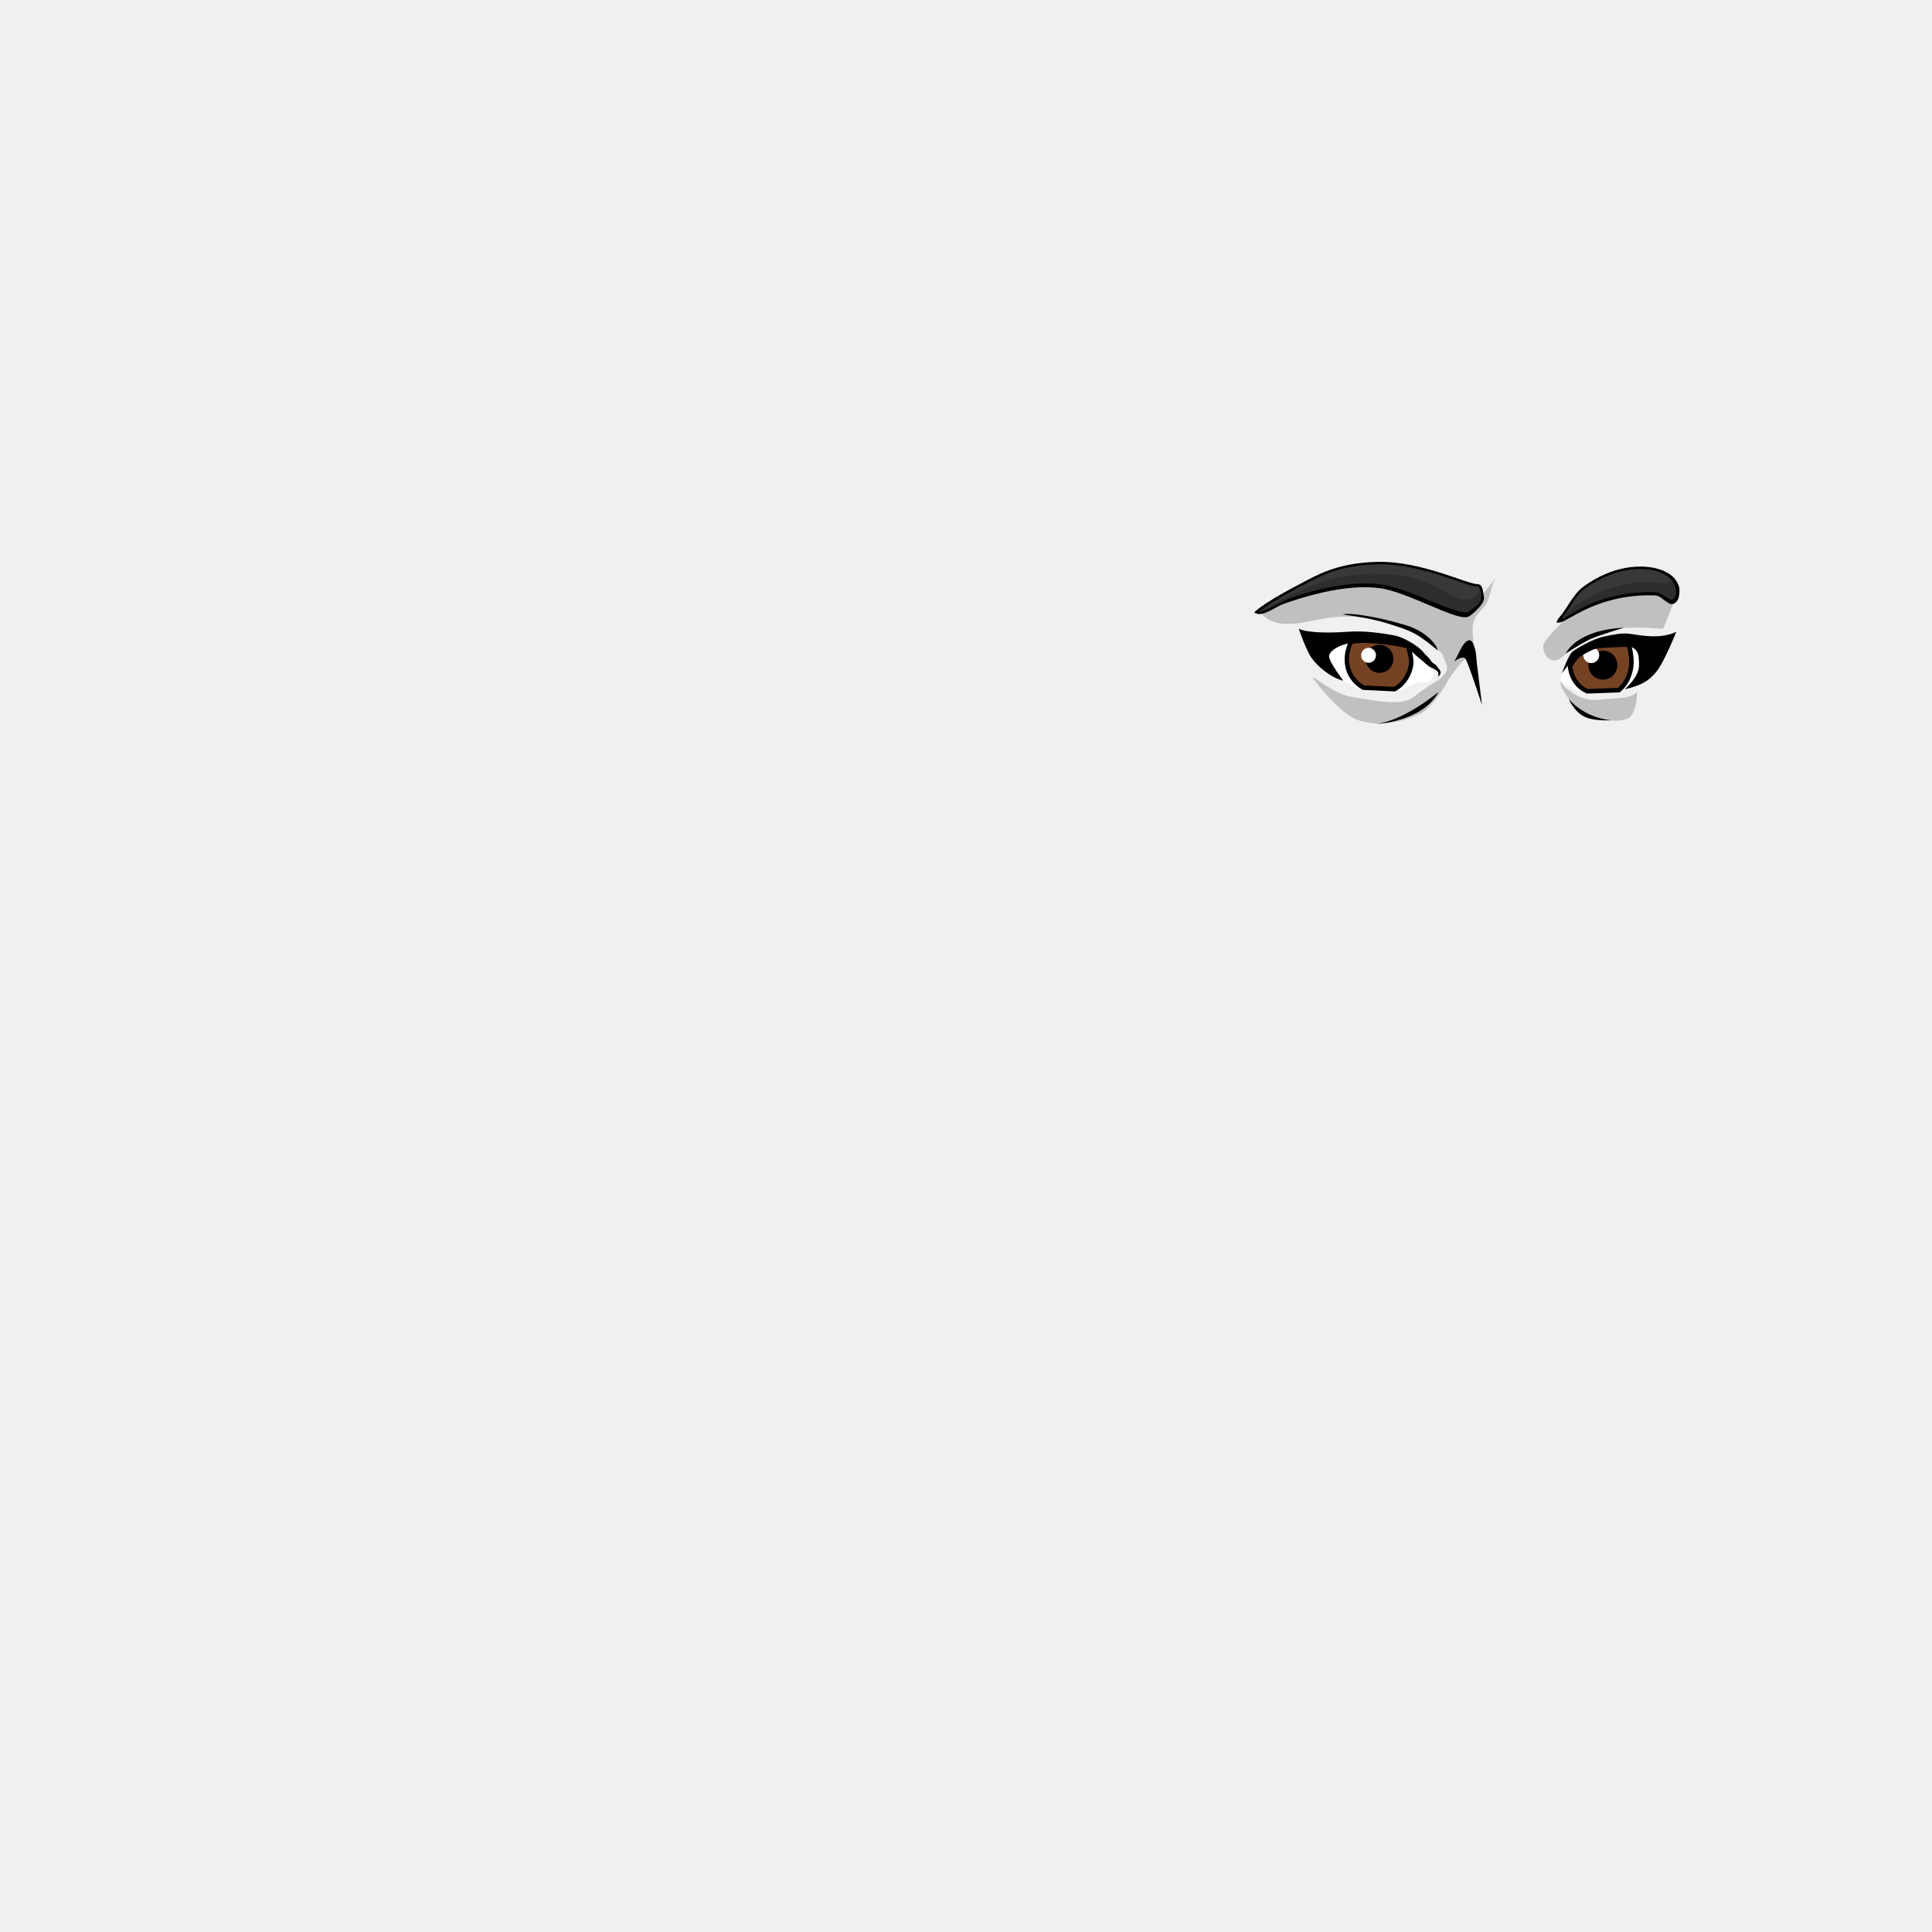
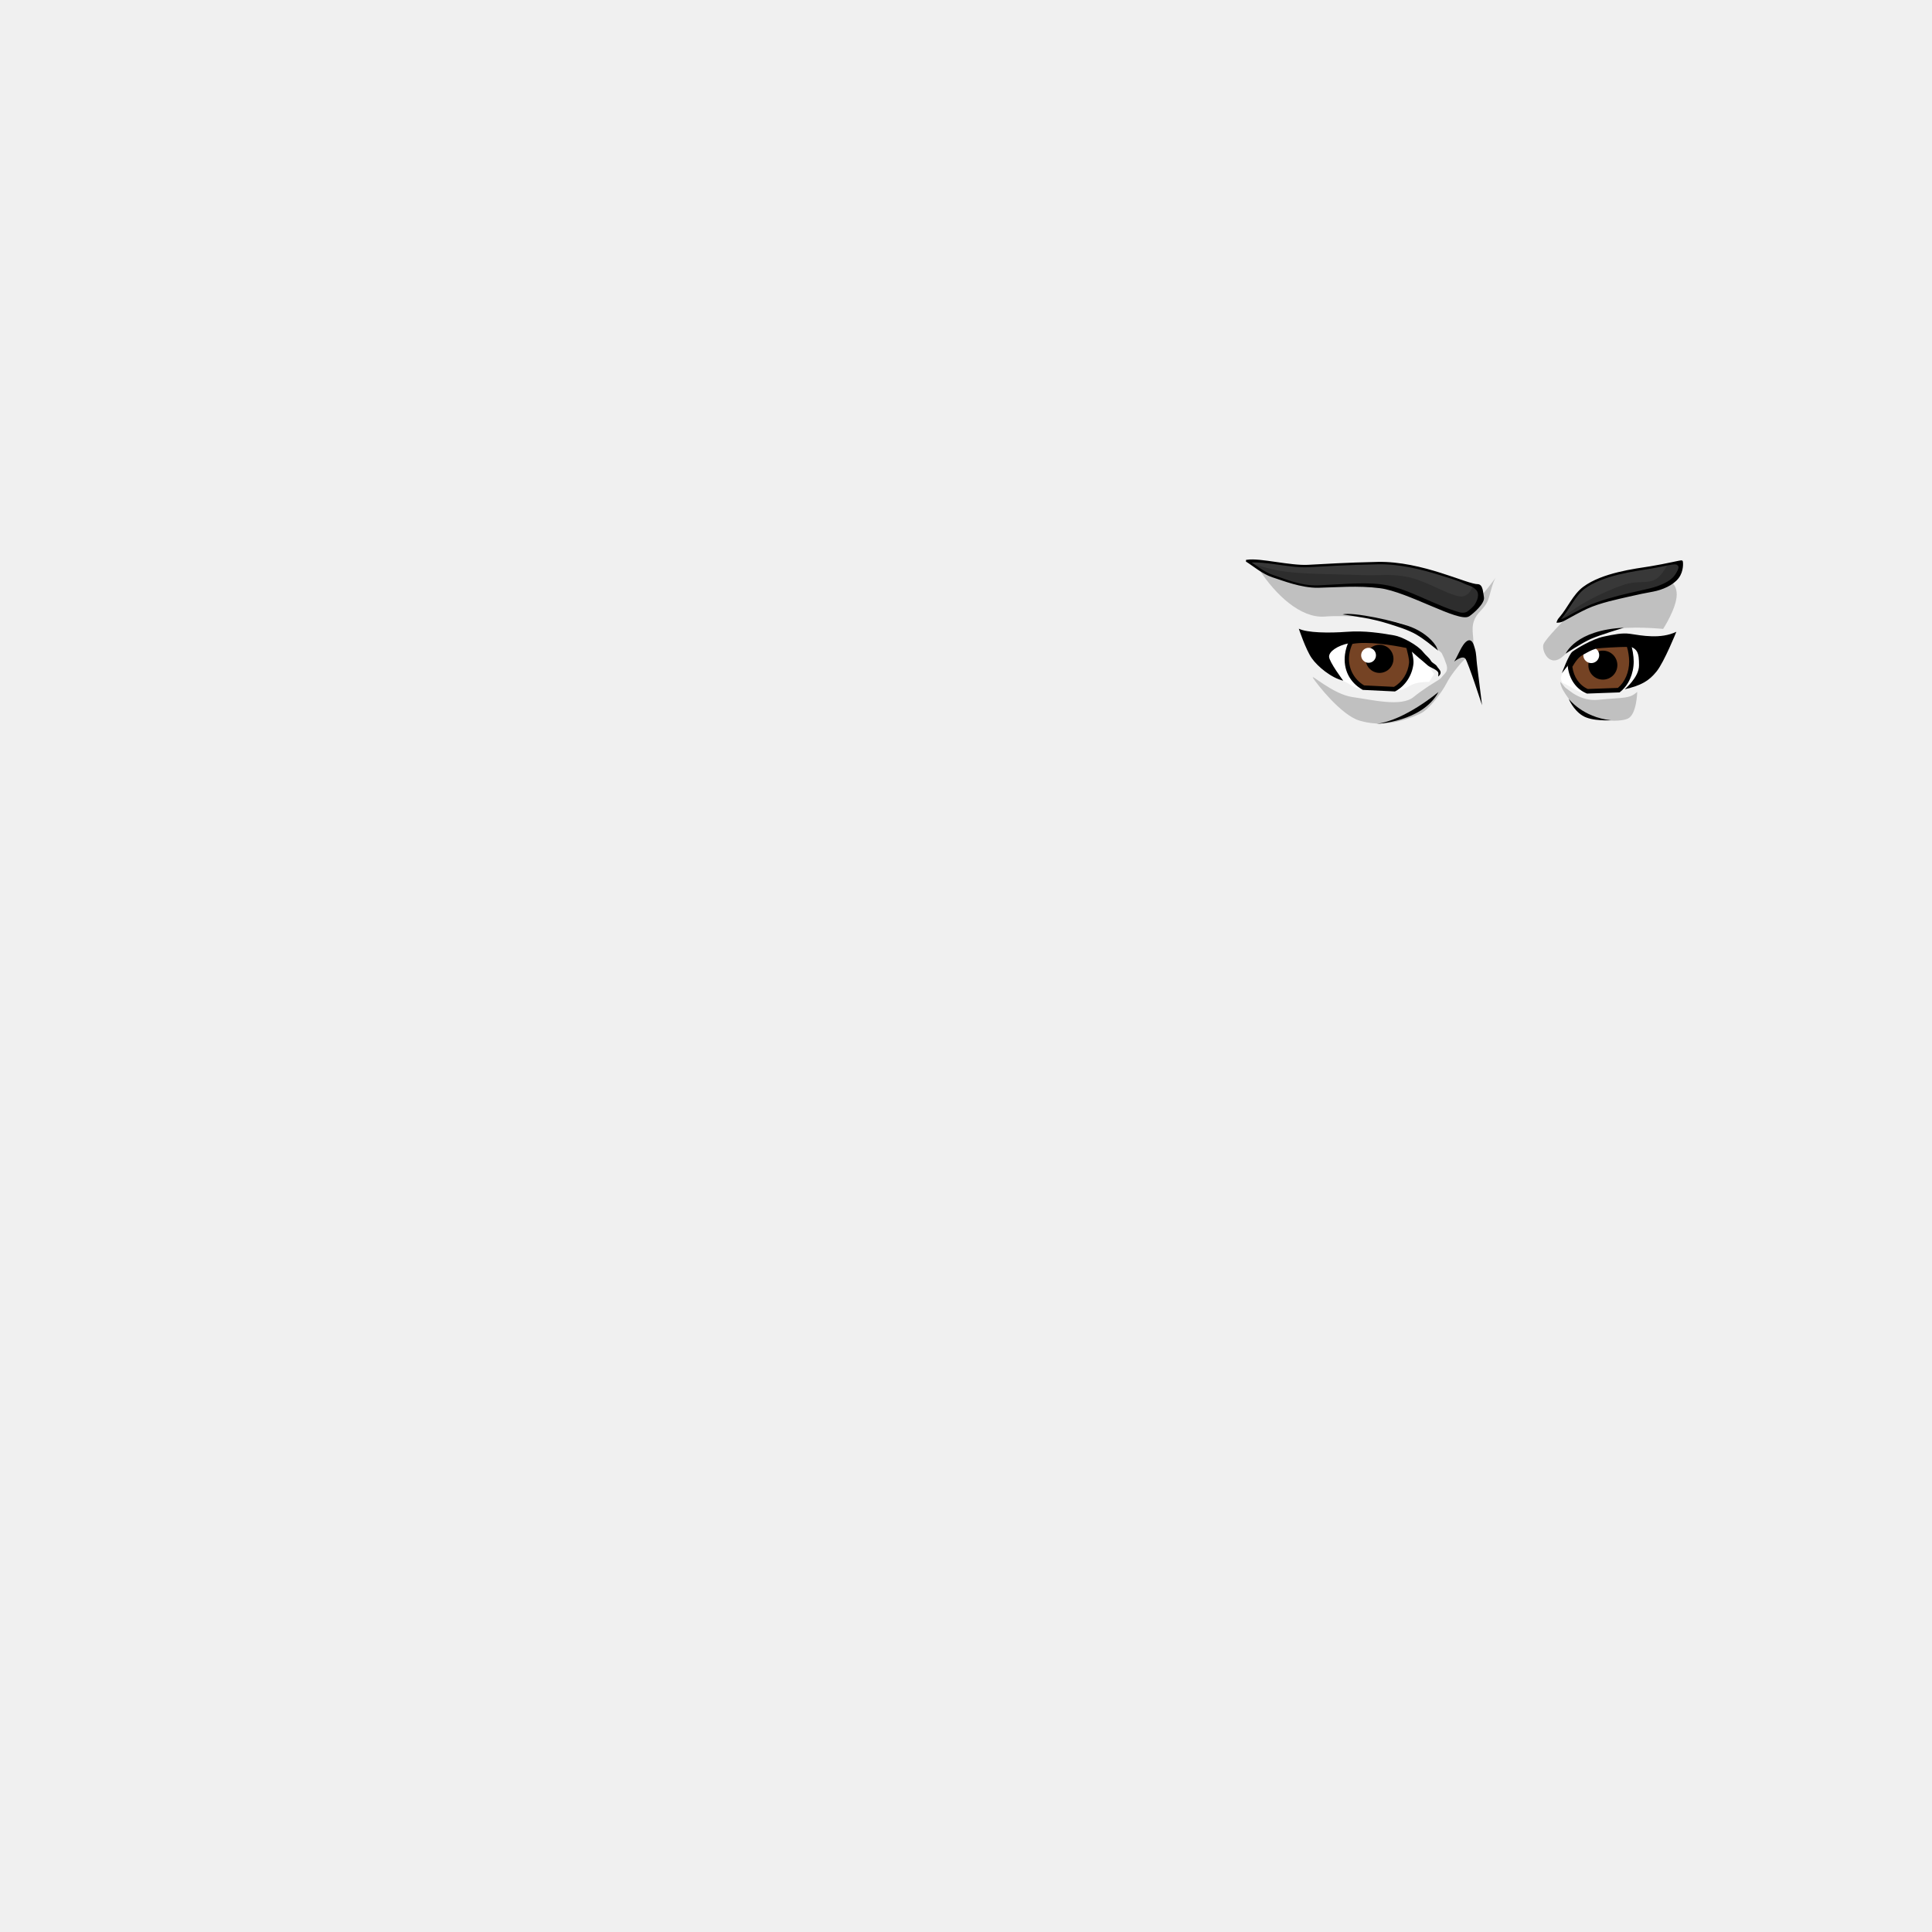
<svg xmlns="http://www.w3.org/2000/svg" version="1.1" id="svg156786" width="400" height="400" viewBox="0 0 400 400">
  <defs id="defs156790" />
  <g id="g156794">
    <path d="m 323.012,141.141 c 0.499,0.437 0.776,1.039 1.288,1.397 0.616,0.431 1.189,0.915 1.844,1.285 1.439,0.815 3.049,1.225 4.668,1.069 5.66,-0.548 6.492,-0.183 8.156,-1.643 0,0 -0.088,4.693 -1.957,5.54 -1.871,0.848 -7.696,0.483 -10.027,-1.525 -0.901,-0.776 -1.639,-1.791 -2.329,-2.785 -0.725,-1.043 -1.46,-2.003 -1.643,-3.339" style="opacity:0.2;fill:#000000;fill-opacity:1;fill-rule:nonzero;stroke:none;stroke-width:1.333" id="path164020" />
    <path d="m 336.605,142.641 c 0.593,-0.192 1.017,-0.783 1.017,-0.783 l 2.419,-2.9 -0.301,-5.128 -6.963,-0.973 c 0,0 -6.353,1.643 -7.657,3.043 -1.304,1.399 -1.941,4.471 -1.969,4.563 0,0 0.139,0.943 0.665,1.064 0.527,0.121 3.412,2.129 4.439,2.068 0.736,-0.043 5.957,-0.224 6.801,-0.437 0.844,-0.213 1.549,-0.516 1.549,-0.516" style="fill:#ffffff;fill-opacity:1;fill-rule:nonzero;stroke:none;stroke-width:1.333" id="path164074" />
    <path d="m 273.576,134.893 3.88,-2.413 12.451,0.296 4.565,3.273 2.431,3.487 -0.985,1.643 c -1.204,0.015 -2.323,0.061 -3.452,0.524 -0.824,0.339 -1.531,0.941 -2.412,1.133 -1.065,0.233 -2.413,0.268 -3.473,0.147 -2.448,-0.28 -4.596,0.207 -6.801,-1.089 -0.367,-0.216 -1,-0.636 -1.395,-0.785 -0.167,-0.063 -0.625,-0.325 -0.743,-0.465 -0.031,-0.037 -4.291,-5.153 -4.291,-5.153 z" style="fill:#ffffff;fill-opacity:1;fill-rule:nonzero;stroke:none;stroke-width:1.333" id="path164078" />
    <path d="m 291.545,133.725 c 0.245,0.917 0.735,2.592 0.64,3.583 -0.221,2.307 -1.609,4.388 -3.475,5.375 l -6.417,-0.313 c -2.372,-1.345 -3.753,-3.875 -3.375,-6.841 0.112,-0.873 0.408,-1.907 0.807,-2.651 3.175,-0.677 8.447,0.143 11.82,0.848" style="fill:#754324;fill-opacity:1;fill-rule:nonzero;stroke:none;stroke-width:1.333" id="path164082" />
    <path d="m 282.753,135.99 c -0.224,1.593 0.875,3.071 2.455,3.299 1.579,0.228 3.041,-0.88 3.267,-2.473 0.224,-1.593 -0.875,-3.071 -2.455,-3.299 -1.58,-0.228 -3.043,0.88 -3.267,2.473" style="fill:#000000;fill-opacity:1;fill-rule:nonzero;stroke:none;stroke-width:1.333" id="path164086" />
    <path d="m 291.727,137.243 c 0.077,-0.803 -0.361,-2.284 -0.543,-3.085 -3.043,-0.625 -8.073,-1.416 -11.179,-0.849 -0.325,0.659 -0.555,1.507 -0.652,2.191 -0.364,2.587 0.841,5.088 3.073,6.404 l 6.175,0.303 c 1.707,-0.953 2.927,-2.888 3.125,-4.963 m -9.663,5.537 c -2.633,-1.493 -3.996,-4.184 -3.6,-7.285 0.115,-0.9 0.425,-2.008 0.868,-2.836 l 0.113,-0.211 0.22,-0.047 c 3.147,-0.671 8.148,0.037 11.977,0.837 l 0.256,0.053 0.075,0.277 c 0.272,1.017 0.768,2.775 0.669,3.803 -0.232,2.415 -1.697,4.66 -3.715,5.728 l -0.113,0.06 -6.655,-0.325 z" style="fill:#000000;fill-opacity:1;fill-rule:nonzero;stroke:none;stroke-width:1.333" id="path164090" />
    <path d="m 284.88,135.675 c 0,0.855 -0.687,1.548 -1.535,1.548 -0.848,0 -1.535,-0.693 -1.535,-1.548 0,-0.855 0.687,-1.548 1.535,-1.548 0.848,0 1.535,0.693 1.535,1.548" style="fill:#ffffff;fill-opacity:1;fill-rule:nonzero;stroke:none;stroke-width:1.333" id="path164094" />
    <path d="m 288.637,131.546 c 1.628,0.275 4.877,1.991 6.033,3.483 0.537,0.695 1.177,1.057 1.631,1.851 0.188,0.329 1.005,0.717 1.175,1.027 0.18,0.327 0.467,0.565 0.649,0.884 0.127,0.22 0.159,0.423 0.12,0.608 -0.053,0.251 -0.235,0.472 -0.485,0.668 0.004,-0.34 0.141,-0.665 -0.064,-0.957 -0.417,-0.589 -1.624,-0.916 -2.143,-1.377 -0.581,-0.517 -1.168,-1.021 -1.767,-1.504 -0.975,-0.788 -2.063,-2.043 -3.196,-2.356 -4.629,-1.276 -8.76,-1.215 -11.291,-0.697 -2.417,0.493 -4.137,1.7 -4.129,2.775 0.009,1.075 2.931,4.979 2.931,4.979 -2.464,-0.579 -5.288,-2.9 -6.524,-4.669 -1.236,-1.771 -2.672,-6.096 -2.672,-6.096 1.727,0.856 6.189,0.927 9.943,0.644 3.755,-0.284 7.041,0.276 9.789,0.74" style="fill:#000000;fill-opacity:1;fill-rule:nonzero;stroke:none;stroke-width:1.333" id="path164098" />
    <path d="m 332.539,133.681 c -1.125,0.505 -3.144,0.496 -3.935,0.935 -1.443,0.801 -2.036,1.012 -3.321,3.332 0.267,2.56 1.644,4.392 3.464,5.177 l 6.259,-0.237 c 1.599,-1.281 2.541,-3.584 2.541,-5.941 0,-1.012 -0.244,-2.649 -0.588,-3.489 -1.263,0 -2.817,0.213 -4.42,0.224" style="fill:#754324;fill-opacity:1;fill-rule:nonzero;stroke:none;stroke-width:1.333" id="path164110" />
    <path d="m 334.859,137.707 c 0,1.659 -1.344,3.003 -3.003,3.003 -1.659,0 -3.003,-1.344 -3.003,-3.003 0,-1.659 1.344,-3.003 3.003,-3.003 1.659,0 3.003,1.344 3.003,3.003" style="fill:#000000;fill-opacity:1;fill-rule:nonzero;stroke:none;stroke-width:1.333" id="path164114" />
    <path d="m 331.097,135.64 c 0,0.909 -0.737,1.647 -1.647,1.647 -0.909,0 -1.647,-0.737 -1.647,-1.647 0,-0.909 0.737,-1.647 1.647,-1.647 0.909,0 1.647,0.737 1.647,1.647" style="fill:#ffffff;fill-opacity:1;fill-rule:nonzero;stroke:none;stroke-width:1.333" id="path164118" />
    <path d="m 325.544,138.047 c 0.276,2.133 1.46,3.84 3.195,4.604 l 6.227,-0.228 c 1.444,-1.187 2.336,-3.269 2.336,-5.477 0,-0.827 -0.191,-2.268 -0.469,-3.013 -1.473,0.005 -5.427,0.207 -6.179,0.328 -0.711,0.116 -1.589,0.587 -1.929,0.768 l -0.289,0.155 c -1.239,0.656 -1.768,0.937 -2.891,2.864 m 3.021,5.551 -0.095,-0.04 c -2.148,-0.893 -3.597,-2.972 -3.879,-5.56 l -0.016,-0.152 0.076,-0.132 c 1.311,-2.284 2.032,-2.667 3.343,-3.36 l 0.287,-0.153 c 0.496,-0.265 1.289,-0.353 2.123,-0.488 0.732,-0.119 1.491,-0.243 2.007,-0.467 l 0.089,-0.037 0.095,-0.001 c 1.428,-0.009 2.98,-0.225 4.613,-0.225 h 0.279 l 0.107,0.251 c 0.393,0.927 0.647,2.669 0.647,3.713 0,2.551 -1.079,4.969 -2.816,6.312 l -0.119,0.093 z" style="fill:#000000;fill-opacity:1;fill-rule:nonzero;stroke:none;stroke-width:1.333" id="path164122" />
    <path d="m 347.069,130.806 c 0,0 -2.509,6.236 -4.085,8.201 -1.576,1.967 -3.172,2.909 -6.639,3.705 0,0 3.005,-2.443 2.995,-4.965 -0.009,-2.523 -0.16,-3.744 -3.039,-4.14 -3.511,-0.483 -7.088,0.481 -8.511,1.113 -1.421,0.633 -4.424,4.679 -4.424,4.679 0,0 1.409,-3.901 2.205,-4.496 0.795,-0.593 4.107,-2.617 6.472,-3.107 2.128,-0.44 3.795,-0.811 5.455,-0.567 2.408,0.355 6.32,1.135 9.571,-0.424" style="fill:#000000;fill-opacity:1;fill-rule:nonzero;stroke:none;stroke-width:1.333" id="path164126" />
    <path d="m 297.821,143.268 c 0,0 -6.915,5.855 -12.84,6.609 0,0 9.496,-0.375 12.84,-6.609" style="fill:#000000;fill-opacity:1;fill-rule:nonzero;stroke:none;stroke-width:1.333" id="path164142" />
    <path d="m 324.789,144.69 c 0,0 2.844,3.792 8.727,4.429 0,0 -3.911,0.284 -5.883,-0.956 -1.972,-1.241 -2.844,-3.473 -2.844,-3.473" style="fill:#000000;fill-opacity:1;fill-rule:nonzero;stroke:none;stroke-width:1.333" id="path164146" />
    <path id="path20022" style="opacity:0.2;fill:#000000;fill-opacity:1;fill-rule:nonzero;stroke:none;stroke-width:1.333" d="M 299.457 139 C 299.36 139.204 299.208 139.399 299 139.609 C 298.639 139.975 298.365 140.443 297.932 140.707 C 297.592 140.914 296.075 141.858 295.762 142.066 C 294.702 142.773 293.655 143.507 292.643 144.328 C 290.099 146.395 284.161 144.892 280.062 144.328 C 275.962 143.765 271.157 139.255 271.863 140.383 C 272.57 141.509 277.657 148.071 281.473 149.197 C 285.801 150.476 289.957 149.632 294.107 147.719 C 295.881 146.901 298.553 143.297 299.467 141.508 C 299.912 140.636 300.476 139.801 301.084 139 L 299.457 139 z " />
  </g>
  <g id="layer4">
    <path d="m 305.79,137.526 c -0.127,-1.019 -0.113,-2.184 -0.412,-3.167 -0.151,-0.493 -0.319,-1.328 -0.78,-1.661 -0.796,-0.573 -1.672,0.823 -1.976,1.347 -0.551,0.955 -0.975,1.979 -1.537,2.927 0,0 1.709,-1.391 2.305,-0.596 0.595,0.793 3.451,9.627 3.451,9.627 -0.06,-0.489 -0.121,-0.977 -0.181,-1.465 -0.289,-2.337 -0.58,-4.673 -0.869,-7.011" style="fill:#000000;fill-opacity:1;fill-rule:nonzero;stroke:none;stroke-width:1.333" id="path164138" />
  </g>
-   <g id="layer3">
+   <g id="layer3" style="display:none">
    <path id="path164064" style="opacity:0.2;fill:#000000;fill-opacity:1;fill-rule:nonzero;stroke:none;stroke-width:1.333" d="m 309.801,119.42 c -1.265,1.633 -3.46,4.969 -5.529,5.498 -2.397,0.613 -4.864,-0.539 -6.988,-1.531 -2.325,-1.087 -4.523,-1.993 -7.068,-2.504 -4.556,-0.915 -9.001,-0.626 -13.391,0.268 -2.548,0.519 -5.076,1.239 -7.596,2.047 -0.615,0.197 -8.752,2.932 -8.686,3.033 3.432,5.279 10.725,1.932 15.742,1.533 4.36,-0.348 10.014,0.114 14.213,1.408 2.073,0.639 5.819,3.884 6.385,4.635 0.251,0.333 1.541,1.179 1.67,1.529 0.167,0.451 0.446,0.857 0.574,1.328 0.104,0.381 0.309,0.752 0.395,1.125 0.114,0.499 0.1,0.867 -0.065,1.211 h 1.627 c 0.459,-0.604 0.94,-1.191 1.426,-1.746 0.816,-0.933 2.114,-1.732 2.404,-2.996 0.451,-1.96 -0.435,-3.706 0.234,-5.646 0.667,-1.937 2.075,-2.356 2.875,-4.238 0.565,-1.331 0.901,-3.822 1.777,-4.953 z m 13.852,16.411 c 2.635,-2.413 7.436,-4.575 10.4,-5.447 2.964,-0.872 10.288,-0.175 10.288,-0.175 l 2.807,-7.115 -6.295,-0.907 -8.491,-0.111 -8.249,6.04 c 0,0 -4.011,4.011 -4.533,5.231 -0.523,1.221 1.172,5.14 4.073,2.483" />
    <path id="path164106" style="fill:#000000;fill-opacity:1;fill-rule:nonzero;stroke:none;stroke-width:1.333" d="m 324.172,135.315 c 0,0 2.031,-4.869 12.023,-5.352 0,0 -4.952,1.491 -6.836,2.323 -1.885,0.833 -5.187,3.029 -5.187,3.029 m -26.417,-0.619 c 0.017,0.013 0.035,0.028 0.052,0.041 -0.2,-0.167 -0.353,-0.745 -0.503,-0.984 -1.1,-1.74 -3.127,-3.119 -5.011,-3.881 -3.213,-1.301 -12.313,-3.244 -14.325,-2.665 3.123,0.453 6.264,0.919 9.281,1.865 1.932,0.607 4.248,1.289 5.995,2.311 1.637,0.957 3.023,2.141 4.511,3.313" />
    <path id="path164134" style="fill:#383838;fill-opacity:1;fill-rule:nonzero;stroke:none;stroke-width:1.333" d="m 270.819,120.303 c -2.929,1.539 -8.281,4.308 -10.732,6.428 1.219,0.732 4.099,-1.388 5.315,-1.831 2.165,-0.788 4.371,-1.484 6.613,-2.057 4.419,-1.128 9.151,-1.897 13.733,-1.309 5.819,0.748 16.389,7.132 18.315,5.843 0.888,-0.596 3.124,-2.6 2.925,-3.692 -0.181,-0.997 -0.208,-2.529 -1.079,-2.495 -2.052,0.084 -11.576,-4.805 -20.684,-4.607 -6.836,0.149 -10.744,1.797 -14.407,3.72 m 76.192,0.456 c 0.572,1.089 0.749,3.453 -0.628,4.015 -0.532,0.217 -1.068,-0.332 -1.476,-0.6 -0.524,-0.345 -0.98,-0.795 -1.577,-1.017 -0.577,-0.215 -1.284,-0.149 -1.901,-0.152 -1.417,-0.005 -2.835,0.088 -4.239,0.28 -3.008,0.409 -5.965,1.264 -8.721,2.54 -1.529,0.708 -2.995,1.543 -4.472,2.351 -0.439,0.24 -0.9,0.483 -1.4,0.487 0.104,-0.3 0.316,-0.548 0.524,-0.788 1.648,-1.907 2.784,-4.664 4.805,-6.171 3.868,-2.887 8.959,-4.707 13.823,-3.999 1.904,0.277 4.253,1.228 5.239,3.011 0.008,0.015 0.016,0.029 0.024,0.044" />
    <path id="path20129" style="color:#000000;fill:#000000;-inkscape-stroke:none" d="m 338.059,117.375 c -3.719,0.352 -7.347,1.939 -10.281,4.129 -2.103,1.567 -3.239,4.348 -4.846,6.207 -0.209,0.241 -0.446,0.51 -0.57,0.869 l -0.117,0.334 0.355,-0.002 c 0.58,-0.005 1.076,-0.276 1.518,-0.518 1.48,-0.809 2.94,-1.642 4.457,-2.344 2.733,-1.265 5.667,-2.112 8.65,-2.518 1.392,-0.19 2.797,-0.284 4.203,-0.279 0.636,0.003 1.317,-0.049 1.816,0.137 0.533,0.199 0.974,0.629 1.341,0.87 0.367,0.241 0.608,0.452 0.89,0.613 0.282,0.161 0.642,0.28 1.004,0.133 0.806,-0.328 1.139,-1.175 1.199,-2.023 0.06,-0.849 0.212,-1.606 -0.824,-3.012 -1.036,-1.406 -3.113,-2.228 -5.068,-2.513 -1.237,-0.18 -2.487,-0.199 -3.727,-0.082 z m 0.045,0.5 c 1.204,-0.115 2.415,-0.096 3.609,0.078 1.852,0.27 3.817,1.262 4.482,2.263 0.665,1.001 0.861,1.752 0.808,2.498 -0.053,0.746 -0.189,1.081 -0.722,1.411 -0.171,0.07 -0.345,0.023 -0.566,-0.104 -0.221,-0.126 -0.384,-0.16 -0.76,-0.392 -0.376,-0.232 -0.855,-0.617 -1.517,-0.864 -0.655,-0.244 -1.389,-0.165 -1.988,-0.168 -1.429,-0.005 -2.858,0.09 -4.273,0.283 -3.032,0.413 -6.014,1.274 -8.793,2.561 -1.542,0.714 -3.031,1.709 -4.506,2.515 -0.229,0.126 -0.449,0.155 -0.674,0.24 0.044,-0.053 0.061,-0.106 0.107,-0.16 1.689,-1.954 2.825,-4.687 4.766,-6.133 2.868,-2.14 6.416,-3.685 10.027,-4.029 z m -52.883,-1.541 c -6.874,0.15 -10.842,1.819 -14.518,3.748 -2.928,1.538 -8.274,4.294 -10.779,6.461 l -0.262,0.225 0.297,0.178 c 0.388,0.233 0.865,0.225 1.357,0.115 0.493,-0.11 1.016,-0.327 1.537,-0.578 1.042,-0.502 2.088,-1.149 2.635,-1.348 2.159,-0.786 4.356,-1.478 6.59,-2.049 4.404,-1.124 9.105,-1.886 13.639,-1.305 2.839,0.365 6.94,2.139 10.553,3.668 1.806,0.765 3.493,1.468 4.863,1.902 0.685,0.217 1.29,0.368 1.803,0.424 0.512,0.056 0.943,0.026 1.268,-0.191 0.471,-0.316 1.254,-0.969 1.916,-1.699 0.331,-0.365 0.63,-0.748 0.84,-1.125 0.21,-0.377 0.342,-0.752 0.275,-1.119 -0.087,-0.479 -0.137,-1.117 -0.285,-1.656 -0.074,-0.27 -0.171,-0.519 -0.336,-0.719 -0.165,-0.199 -0.422,-0.338 -0.713,-0.326 -0.406,0.017 -1.409,-0.257 -2.729,-0.699 -1.32,-0.442 -2.989,-1.04 -4.883,-1.635 -3.787,-1.191 -8.468,-2.372 -13.068,-2.271 z m 0.012,0.5 c 4.507,-0.098 9.141,1.065 12.906,2.248 1.882,0.592 3.547,1.188 4.875,1.633 1.328,0.445 2.286,0.75 2.906,0.725 0.144,-0.006 0.218,0.035 0.309,0.145 0.091,0.109 0.174,0.3 0.238,0.533 0.128,0.467 0.202,0.944 0.212,1.569 0.003,0.181 -0.082,0.547 -0.263,0.872 -0.181,0.325 -0.428,0.569 -0.773,0.885 -0.713,0.651 -1.217,0.939 -1.504,1.13 -0.287,0.192 -0.607,0.245 -1.064,0.196 -0.457,-0.05 -1.04,-0.191 -1.707,-0.402 -1.335,-0.423 -3.016,-1.017 -4.82,-1.781 -3.609,-1.528 -7.702,-3.214 -10.682,-3.597 -4.632,-0.594 -9.437,0.227 -13.871,1.359 -2.252,0.576 -4.877,1.463 -6.404,2.17 -1.527,0.708 -1.948,1.028 -2.955,1.514 -0.503,0.243 -1.002,0.445 -1.43,0.541 -0.171,0.038 -0.255,-0.023 -0.396,-0.021 2.555,-2.028 7.353,-4.57 10.125,-6.025 3.65,-1.916 7.499,-3.543 14.297,-3.691 z" />
    <path id="path20136" style="fill:#000000;fill-opacity:0.2;stroke:none;stroke-width:1px;stroke-linecap:butt;stroke-linejoin:miter;stroke-opacity:1" d="m 278.527,119.25 c -4.045,0.634 -7.528,2.295 -10.545,3.596 -3.016,1.301 -7.578,4.002 -7.578,4.002 1.344,0.289 3.877,-1.539 4.998,-1.947 2.165,-0.788 4.371,-1.483 6.613,-2.057 4.419,-1.128 9.15,-1.899 13.732,-1.311 5.819,0.748 16.389,7.133 18.314,5.844 0.888,-0.596 3.124,-2.601 2.926,-3.693 -0.142,-0.78 -0.19,-1.884 -0.621,-2.312 0,0 -0.158,1.541 -0.754,2.072 -0.596,0.531 -1.61,0.872 -3.109,0.6 -1.498,-0.272 -6.396,-3.7 -10.553,-4.555 -4.157,-0.855 -9.379,-0.872 -13.424,-0.238 z m 67.914,0.705 -1.637,0.852 c 0,0 -4.169,-0.516 -6.832,-0.119 -2.663,0.397 -5.875,1.336 -8.869,2.877 -1.563,0.804 -3.863,2.522 -5.719,3.99 -0.087,0.109 -0.174,0.216 -0.264,0.32 -0.208,0.24 -0.419,0.487 -0.523,0.787 0.5,-0.004 0.962,-0.246 1.4,-0.486 1.477,-0.808 2.941,-1.644 4.471,-2.352 2.756,-1.276 5.715,-2.13 8.723,-2.539 1.404,-0.192 2.821,-0.286 4.238,-0.281 0.617,0.003 1.323,-0.062 1.9,0.152 0.597,0.223 1.054,0.672 1.578,1.018 0.408,0.268 0.945,0.817 1.477,0.6 1.377,-0.561 1.199,-2.924 0.627,-4.014 -0.008,-0.015 -0.015,-0.03 -0.023,-0.045 -0.151,-0.274 -0.338,-0.525 -0.547,-0.76 z" />
  </g>
+   <g id="g7101">
+     <path id="path7091" style="opacity:0.2;fill:#000000;fill-opacity:1;fill-rule:nonzero;stroke:none;stroke-width:1.333" d="m 309.801,119.42 c -1.265,1.633 -3.46,4.969 -5.529,5.498 -2.397,0.613 -4.864,-0.539 -6.988,-1.531 -2.325,-1.087 -4.523,-1.993 -7.068,-2.504 -4.556,-0.915 -9.897,-0.99 -13.501,-0.834 -3.604,0.156 -5.896,-0.217 -7.596,-0.266 -1.7,-0.049 -8.532,-2.024 -8.465,-1.923 3.432,5.279 8.632,10.192 13.65,9.793 4.36,-0.348 11.997,0.224 16.195,1.518 2.073,0.639 5.819,3.884 6.385,4.635 0.251,0.333 1.541,1.179 1.67,1.529 0.167,0.451 0.446,0.857 0.574,1.328 0.104,0.381 0.309,0.752 0.395,1.125 0.114,0.499 0.1,0.867 -0.065,1.211 h 1.627 c 0.459,-0.604 0.94,-1.191 1.426,-1.746 0.816,-0.933 2.114,-1.732 2.404,-2.996 0.451,-1.96 -0.435,-3.706 0.234,-5.646 0.667,-1.937 2.075,-2.356 2.875,-4.238 0.565,-1.331 0.901,-3.822 1.777,-4.953 z m 13.852,16.411 c 2.635,-2.413 7.436,-4.575 10.4,-5.447 2.964,-0.872 10.288,-0.175 10.288,-0.175 0,0 2.802,-4.321 2.807,-7.115 0.004,-2.793 -2.22,-3.027 -2.22,-3.027 l -12.566,2.009 -8.249,6.04 c 0,0 -4.011,4.011 -4.533,5.231 -0.523,1.221 1.172,5.14 4.073,2.483" />
+     <path id="path7093" style="fill:#000000;fill-opacity:1;fill-rule:nonzero;stroke:none;stroke-width:1.333" d="m 324.172,135.315 c 0,0 2.031,-4.869 12.023,-5.352 0,0 -4.952,1.491 -6.836,2.323 -1.885,0.833 -5.187,3.029 -5.187,3.029 m -26.417,-0.619 c 0.017,0.013 0.035,0.028 0.052,0.041 -0.2,-0.167 -0.353,-0.745 -0.503,-0.984 -1.1,-1.74 -3.127,-3.119 -5.011,-3.881 -3.213,-1.301 -12.313,-3.244 -14.325,-2.665 3.123,0.453 6.264,0.919 9.281,1.865 1.932,0.607 4.248,1.289 5.995,2.311 1.637,0.957 3.023,2.141 4.511,3.313" />
+     <path id="path7095" style="fill:#383838;fill-opacity:1;fill-rule:nonzero;stroke:none;stroke-width:1.333" d="m 258.218,116.14 c 1.219,0.732 3.312,2.523 5.315,3.153 2.002,0.631 5.93,2.22 9.417,2.148 3.486,-0.072 8.216,-0.496 12.799,0.092 5.819,0.748 16.389,7.132 18.315,5.843 0.888,-0.596 3.124,-2.6 2.925,-3.692 -0.181,-0.997 -0.208,-2.529 -1.079,-2.495 -2.052,0.084 -11.576,-4.805 -20.684,-4.607 -6.836,0.149 -10.645,0.409 -14.407,0.605 -3.762,0.196 -9.995,-1.455 -12.601,-1.048 z m 89.118,3.411 c -1.06,1.394 -3.297,2.346 -5.081,2.683 -1.784,0.337 -2.831,0.53 -5.065,1.051 -2.234,0.521 -5.965,1.264 -8.721,2.54 -1.529,0.708 -2.995,1.543 -4.472,2.351 -0.439,0.24 -0.9,0.483 -1.4,0.487 0.104,-0.3 0.316,-0.548 0.524,-0.788 1.648,-1.907 2.784,-4.664 4.805,-6.171 3.868,-2.887 10.636,-3.708 13.823,-4.219 3.186,-0.511 6.36,-1.318 6.41,-1.205 0.05,0.113 0.238,1.877 -0.822,3.271 z" />
+     <path style="color:#000000;fill:#000000;-inkscape-stroke:none" d="m 258.18,115.893 -0.211,0.033 v 0.355 l 0.121,0.072 c 1.173,0.704 3.285,2.521 5.369,3.178 1.977,0.623 5.93,2.234 9.496,2.16 3.502,-0.072 8.216,-0.493 12.762,0.09 2.839,0.365 6.94,2.139 10.553,3.668 1.806,0.765 3.493,1.468 4.863,1.902 0.685,0.217 1.29,0.368 1.803,0.424 0.512,0.056 0.943,0.026 1.268,-0.191 0.471,-0.316 1.254,-0.969 1.916,-1.699 0.331,-0.365 0.63,-0.748 0.84,-1.125 0.21,-0.377 0.342,-0.752 0.275,-1.119 -0.087,-0.479 -0.137,-1.117 -0.285,-1.656 -0.074,-0.27 -0.171,-0.519 -0.336,-0.719 -0.165,-0.199 -0.422,-0.338 -0.713,-0.326 -0.406,0.017 -1.409,-0.257 -2.729,-0.699 -1.32,-0.442 -2.989,-1.04 -4.883,-1.635 -3.787,-1.191 -8.468,-2.372 -13.068,-2.271 -6.84,0.149 -10.655,0.409 -14.414,0.605 -1.837,0.096 -4.331,-0.264 -6.686,-0.602 -2.355,-0.337 -4.557,-0.661 -5.941,-0.445 z m 89.936,0.127 c -0.048,-3.2e-4 -0.092,0.003 -0.146,0.01 -0.109,0.014 -0.252,0.04 -0.432,0.074 -0.359,0.069 -0.86,0.175 -1.459,0.301 -1.197,0.251 -2.784,0.579 -4.369,0.834 -3.173,0.509 -9.97,1.309 -13.932,4.266 -2.103,1.567 -3.239,4.348 -4.846,6.207 -0.209,0.241 -0.446,0.51 -0.57,0.869 l -0.117,0.334 0.355,-0.002 c 0.58,-0.005 1.076,-0.276 1.518,-0.518 1.48,-0.809 2.94,-1.642 4.457,-2.344 2.712,-1.255 6.432,-2 8.674,-2.523 2.23,-0.52 3.268,-0.71 5.053,-1.047 1.832,-0.345 4.105,-1.293 5.234,-2.777 0.565,-0.743 0.794,-1.576 0.877,-2.236 0.042,-0.33 0.048,-0.618 0.039,-0.834 -0.004,-0.108 -0.013,-0.197 -0.021,-0.268 -0.009,-0.07 -1.5e-4,-0.088 -0.043,-0.186 -2e-4,-4.4e-4 -0.023,-0.044 -0.023,-0.045 -2.9e-4,-4.2e-4 -0.02,-0.023 -0.029,-0.033 -0.019,-0.019 -0.038,-0.033 -0.055,-0.043 -0.033,-0.019 -0.057,-0.025 -0.076,-0.029 -0.039,-0.009 -0.064,-0.01 -0.088,-0.01 z m -88.992,0.434 c 1.276,-0.046 2.925,0.092 4.928,0.379 2.354,0.337 4.857,0.706 6.781,0.605 3.765,-0.196 7.569,-0.454 14.4,-0.604 4.507,-0.098 9.141,1.065 12.906,2.248 1.882,0.592 3.69,1.115 4.836,1.672 1.146,0.557 1.707,0.466 2.592,1.336 0.884,0.87 0.308,2.314 -0.403,3.303 -0.629,0.694 -1.213,1.108 -1.5,1.299 -0.939,0.426 -1.8,-0.051 -2.654,-0.285 -1.335,-0.423 -2.588,-0.967 -4.392,-1.731 -3.609,-1.528 -6.882,-3.215 -10.682,-3.703 -3.799,-0.488 -9.28,0.069 -12.992,0.218 -3.711,0.149 -7.31,-1.498 -9.338,-2.137 -1.608,-0.507 -3.226,-1.74 -4.484,-2.602 z m 88.326,0.737 c 0.251,0.328 -0.284,1.345 -0.779,1.996 -0.991,1.303 -3.21,2.163 -4.928,2.588 -1.762,0.436 -2.411,0.55 -4.648,1.072 -2.225,0.519 -5.93,1.455 -8.731,2.751 -1.542,0.714 -3.012,1.553 -4.486,2.359 -0.229,0.126 -0.449,0.155 -0.674,0.24 0.044,-0.053 0.061,-0.106 0.107,-0.16 1.689,-1.954 2.825,-4.687 4.766,-6.133 3.774,-2.817 10.513,-3.66 13.713,-4.174 1.601,-0.257 3.582,-0.729 4.393,-0.838 0.81,-0.109 1.016,-0.031 1.267,0.298 z" id="path7136" />
+     <path id="path7144" style="fill:#000000;fill-opacity:0.2;stroke:none;stroke-width:1px;stroke-linecap:butt;stroke-linejoin:miter;stroke-opacity:1" d="M 348.158 116.279 C 348.128 116.211 346.915 116.484 345.303 116.816 C 344.686 117.944 343.844 119.242 342.951 119.824 C 341.23 120.947 339.13 120.182 336.674 120.926 C 334.218 121.67 330.953 123.149 328.414 124.559 C 326.523 125.608 324.131 127.345 322.762 128.355 C 322.7 128.454 322.636 128.552 322.598 128.662 C 323.098 128.658 323.559 128.416 323.998 128.176 C 325.475 127.368 326.939 126.532 328.469 125.824 C 331.225 124.548 334.958 123.806 337.191 123.285 C 339.425 122.764 340.471 122.571 342.256 122.234 C 344.04 121.898 346.276 120.944 347.336 119.551 C 348.396 118.157 348.208 116.392 348.158 116.279 z M 258.871 116.578 C 260.111 117.429 261.838 118.759 263.533 119.293 C 265.535 119.924 269.463 121.513 272.949 121.441 C 276.436 121.37 281.165 120.945 285.748 121.533 C 291.567 122.281 302.137 128.666 304.062 127.377 C 304.95 126.781 307.187 124.776 306.988 123.684 C 306.807 122.686 306.781 121.155 305.91 121.189 C 305.709 121.198 305.418 121.148 305.082 121.07 C 304.711 121.93 304.272 122.757 303.855 123.018 C 302.885 123.625 302.64 123.712 300.551 123.018 C 298.461 122.323 294.52 120.012 291.08 119.383 C 287.64 118.753 285.738 119.244 281.387 119.053 C 277.036 118.862 269.451 118.947 264.979 118.172 C 263.001 117.829 260.769 117.188 258.871 116.578 z " />
+   </g>
</svg>
